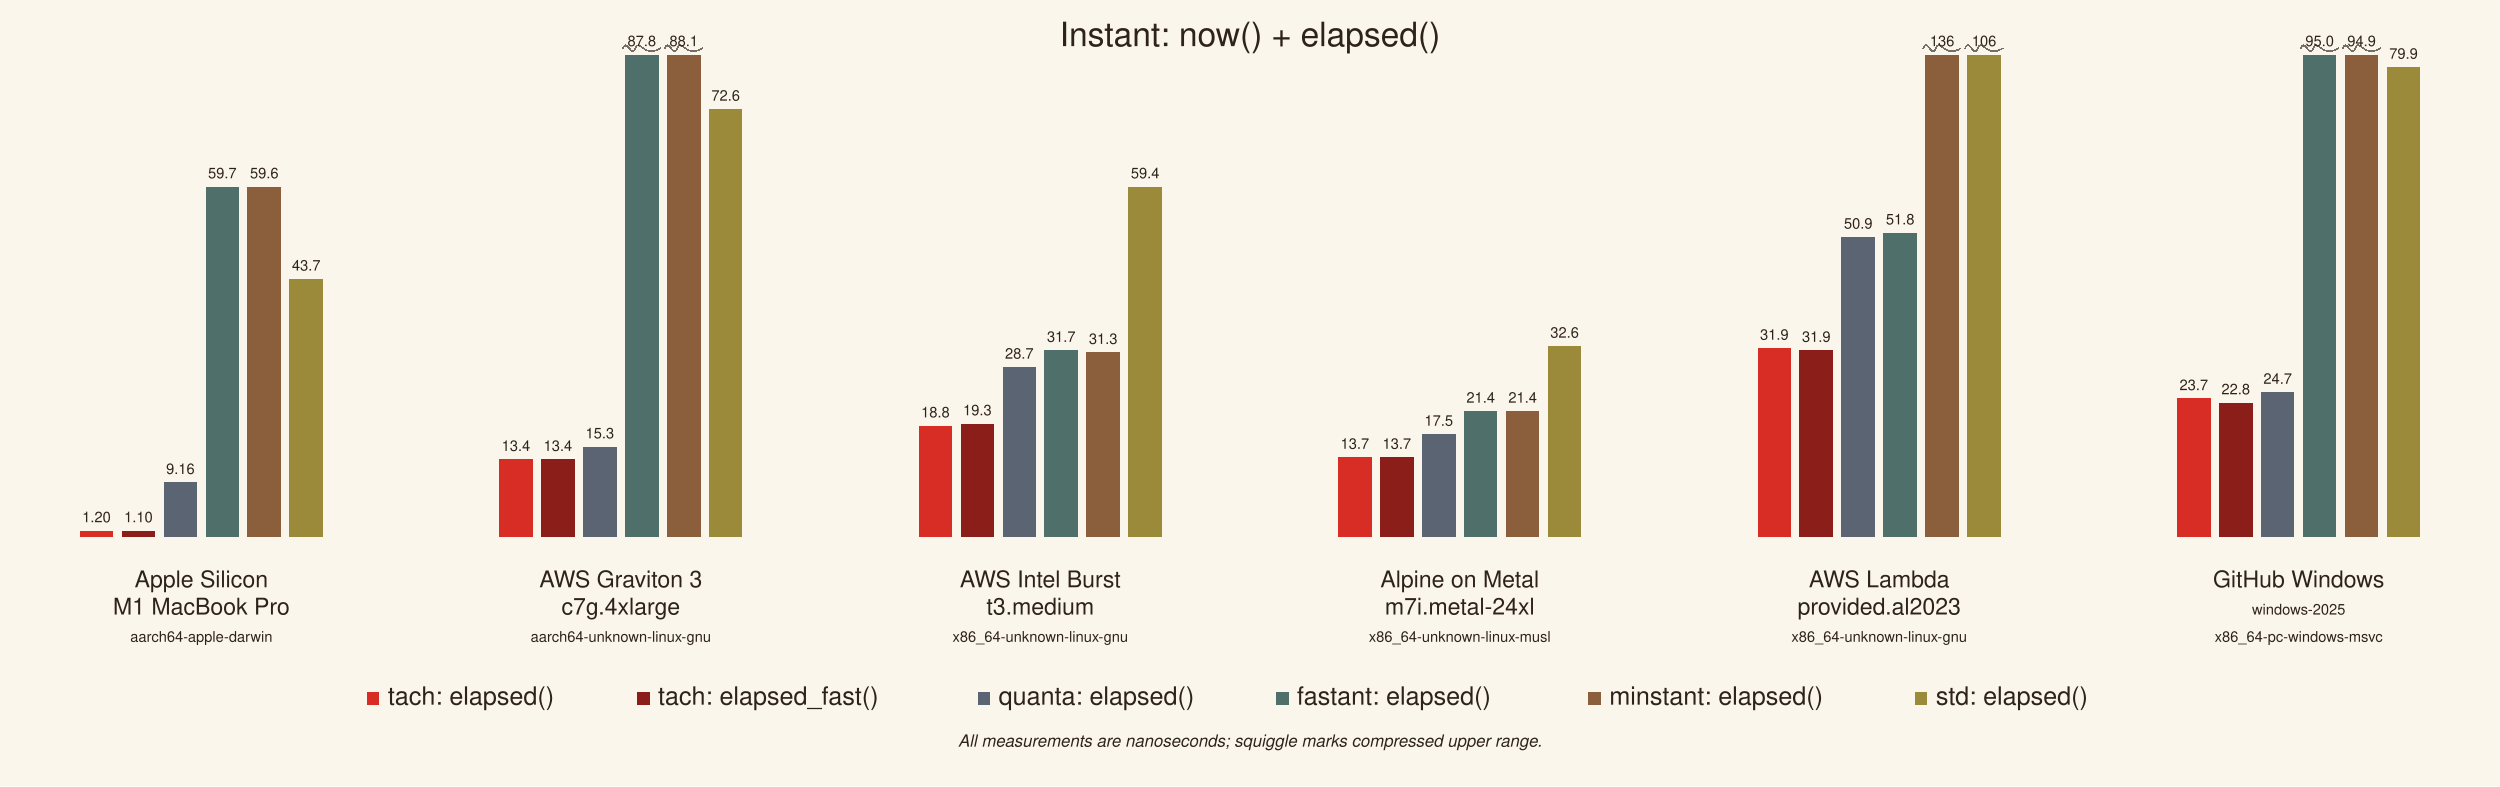
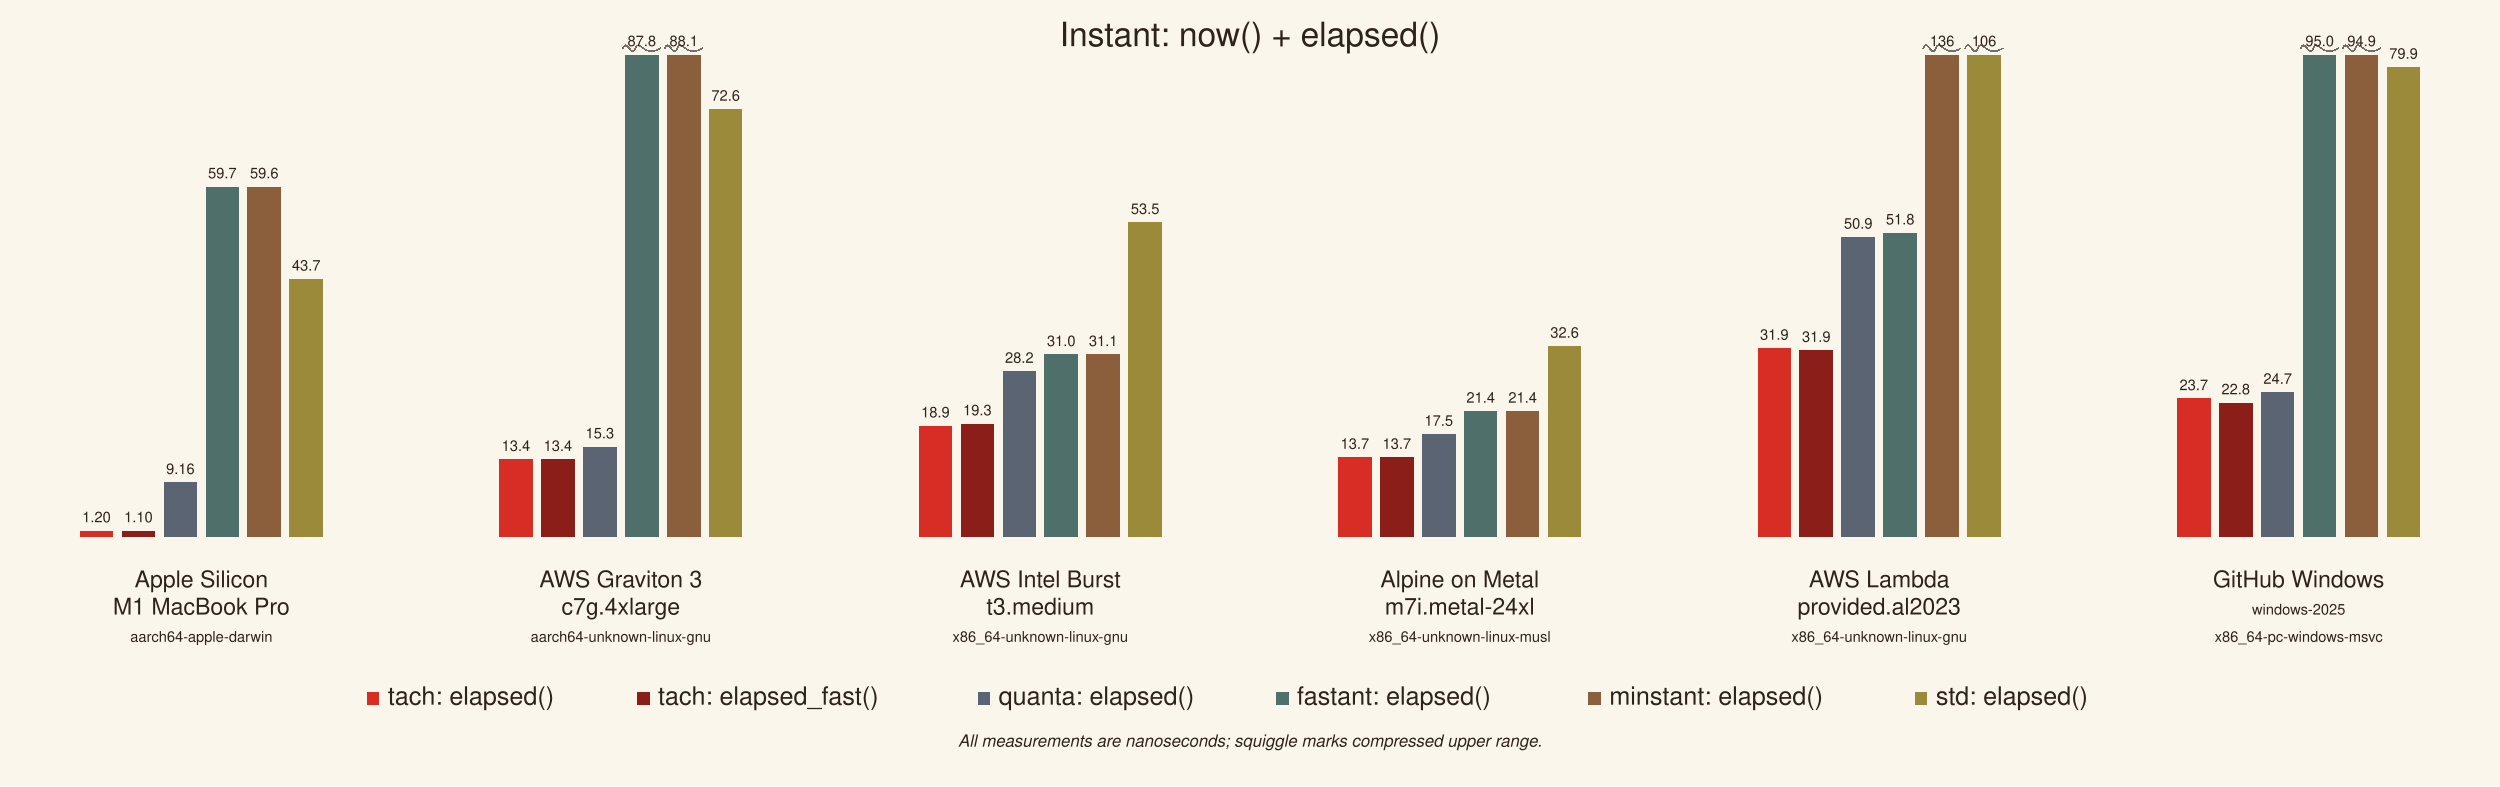
<svg xmlns="http://www.w3.org/2000/svg" width="1192" height="375" viewBox="0 0 1192 375">
  <rect width="1192" height="375" fill="#FBF6EC" />
  <g shape-rendering="crispEdges">
    <text x="596" y="22" text-anchor="middle" font-family="Avenir Next, Helvetica, Arial, sans-serif" font-size="16" fill="#2E231B">Instant: now() + elapsed()</text>
    <rect x="174.92" y="330" width="6" height="6" fill="#D72D24" />
    <text x="184.92" y="336" text-anchor="start" font-family="Avenir Next, Helvetica, Arial, sans-serif" font-size="12" fill="#2E231B">tach: elapsed()</text>
    <rect x="303.72" y="330" width="6" height="6" fill="#8B1E18" />
    <text x="313.72" y="336" text-anchor="start" font-family="Avenir Next, Helvetica, Arial, sans-serif" font-size="12" fill="#2E231B">tach: elapsed_fast()</text>
    <rect x="466.12" y="330" width="6" height="6" fill="#5B6472" />
    <text x="476.12" y="336" text-anchor="start" font-family="Avenir Next, Helvetica, Arial, sans-serif" font-size="12" fill="#2E231B">quanta: elapsed()</text>
    <rect x="608.36" y="330" width="6" height="6" fill="#4F6F6A" />
    <text x="618.36" y="336" text-anchor="start" font-family="Avenir Next, Helvetica, Arial, sans-serif" font-size="12" fill="#2E231B">fastant: elapsed()</text>
    <rect x="757.32" y="330" width="6" height="6" fill="#8B5E3C" />
    <text x="767.32" y="336" text-anchor="start" font-family="Avenir Next, Helvetica, Arial, sans-serif" font-size="12" fill="#2E231B">minstant: elapsed()</text>
    <rect x="913" y="330" width="6" height="6" fill="#9A8A3A" />
    <text x="923" y="336" text-anchor="start" font-family="Avenir Next, Helvetica, Arial, sans-serif" font-size="12" fill="#2E231B">std: elapsed()</text>
    <text x="596" y="356" text-anchor="middle" font-family="Avenir Next, Helvetica, Arial, sans-serif" font-size="8" font-style="italic" fill="#2E231B">All measurements are nanoseconds; squiggle marks compressed upper range.</text>
    <rect x="38" y="253" width="16" height="3" fill="#D72D24" />
    <text x="46" y="249" text-anchor="middle" font-family="Avenir Next, Helvetica, Arial, sans-serif" font-size="7" fill="#2E231B">1.20</text>
    <rect x="58" y="253" width="16" height="3" fill="#8B1E18" />
    <text x="66" y="249" text-anchor="middle" font-family="Avenir Next, Helvetica, Arial, sans-serif" font-size="7" fill="#2E231B">1.10</text>
    <rect x="78" y="230" width="16" height="26" fill="#5B6472" />
    <text x="86" y="226" text-anchor="middle" font-family="Avenir Next, Helvetica, Arial, sans-serif" font-size="7" fill="#2E231B">9.16</text>
    <rect x="98" y="89" width="16" height="167" fill="#4F6F6A" />
    <text x="106" y="85" text-anchor="middle" font-family="Avenir Next, Helvetica, Arial, sans-serif" font-size="7" fill="#2E231B">59.7</text>
    <rect x="118" y="89" width="16" height="167" fill="#8B5E3C" />
    <text x="126" y="85" text-anchor="middle" font-family="Avenir Next, Helvetica, Arial, sans-serif" font-size="7" fill="#2E231B">59.6</text>
    <rect x="138" y="133" width="16" height="123" fill="#9A8A3A" />
    <text x="146" y="129" text-anchor="middle" font-family="Avenir Next, Helvetica, Arial, sans-serif" font-size="7" fill="#2E231B">43.7</text>
    <text x="96" y="280" text-anchor="middle" font-family="Avenir Next, Helvetica, Arial, sans-serif" font-size="11" fill="#2E231B">Apple Silicon</text>
    <text x="96" y="293" text-anchor="middle" font-family="Avenir Next, Helvetica, Arial, sans-serif" font-size="11" fill="#2E231B">M1 MacBook Pro</text>
    <text x="96" y="306" text-anchor="middle" font-family="Avenir Next, Helvetica, Arial, sans-serif" font-size="7" fill="#2E231B">aarch64-apple-darwin</text>
    <rect x="238" y="219" width="16" height="37" fill="#D72D24" />
    <text x="246" y="215" text-anchor="middle" font-family="Avenir Next, Helvetica, Arial, sans-serif" font-size="7" fill="#2E231B">13.4</text>
    <rect x="258" y="219" width="16" height="37" fill="#8B1E18" />
    <text x="266" y="215" text-anchor="middle" font-family="Avenir Next, Helvetica, Arial, sans-serif" font-size="7" fill="#2E231B">13.4</text>
    <rect x="278" y="213" width="16" height="43" fill="#5B6472" />
    <text x="286" y="209" text-anchor="middle" font-family="Avenir Next, Helvetica, Arial, sans-serif" font-size="7" fill="#2E231B">15.3</text>
    <rect x="298" y="26" width="16" height="230" fill="#4F6F6A" />
    <path d="M297 23 C299 18 301 28 303 23 S307 28 315 23" stroke="#FBF6EC" stroke-width="4" fill="none" stroke-linecap="round" />
    <path d="M297 23 C299 18 301 28 303 23 S307 28 315 23" stroke="#2E231B" stroke-width="0.8" fill="none" stroke-linecap="round" opacity="0.65" />
    <text x="306" y="22" text-anchor="middle" font-family="Avenir Next, Helvetica, Arial, sans-serif" font-size="7" fill="#2E231B">87.8</text>
    <rect x="318" y="26" width="16" height="230" fill="#8B5E3C" />
    <path d="M317 23 C319 18 321 28 323 23 S327 28 335 23" stroke="#FBF6EC" stroke-width="4" fill="none" stroke-linecap="round" />
    <path d="M317 23 C319 18 321 28 323 23 S327 28 335 23" stroke="#2E231B" stroke-width="0.8" fill="none" stroke-linecap="round" opacity="0.65" />
    <text x="326" y="22" text-anchor="middle" font-family="Avenir Next, Helvetica, Arial, sans-serif" font-size="7" fill="#2E231B">88.1</text>
    <rect x="338" y="52" width="16" height="204" fill="#9A8A3A" />
    <text x="346" y="48" text-anchor="middle" font-family="Avenir Next, Helvetica, Arial, sans-serif" font-size="7" fill="#2E231B">72.6</text>
    <text x="296" y="280" text-anchor="middle" font-family="Avenir Next, Helvetica, Arial, sans-serif" font-size="11" fill="#2E231B">AWS Graviton 3</text>
    <text x="296" y="293" text-anchor="middle" font-family="Avenir Next, Helvetica, Arial, sans-serif" font-size="11" fill="#2E231B">c7g.4xlarge</text>
    <text x="296" y="306" text-anchor="middle" font-family="Avenir Next, Helvetica, Arial, sans-serif" font-size="7" fill="#2E231B">aarch64-unknown-linux-gnu</text>
    <rect x="438" y="203" width="16" height="53" fill="#D72D24" />
-     <text x="446" y="199" text-anchor="middle" font-family="Avenir Next, Helvetica, Arial, sans-serif" font-size="7" fill="#2E231B">18.8</text>
+     <text x="446" y="199" text-anchor="middle" font-family="Avenir Next, Helvetica, Arial, sans-serif" font-size="7" fill="#2E231B">18.9</text>
    <rect x="458" y="202" width="16" height="54" fill="#8B1E18" />
    <text x="466" y="198" text-anchor="middle" font-family="Avenir Next, Helvetica, Arial, sans-serif" font-size="7" fill="#2E231B">19.3</text>
-     <rect x="478" y="175" width="16" height="81" fill="#5B6472" />
-     <text x="486" y="171" text-anchor="middle" font-family="Avenir Next, Helvetica, Arial, sans-serif" font-size="7" fill="#2E231B">28.7</text>
-     <rect x="498" y="167" width="16" height="89" fill="#4F6F6A" />
-     <text x="506" y="163" text-anchor="middle" font-family="Avenir Next, Helvetica, Arial, sans-serif" font-size="7" fill="#2E231B">31.7</text>
-     <rect x="518" y="168" width="16" height="88" fill="#8B5E3C" />
-     <text x="526" y="164" text-anchor="middle" font-family="Avenir Next, Helvetica, Arial, sans-serif" font-size="7" fill="#2E231B">31.3</text>
-     <rect x="538" y="89" width="16" height="167" fill="#9A8A3A" />
-     <text x="546" y="85" text-anchor="middle" font-family="Avenir Next, Helvetica, Arial, sans-serif" font-size="7" fill="#2E231B">59.4</text>
+     <rect x="478" y="177" width="16" height="79" fill="#5B6472" />
+     <text x="486" y="173" text-anchor="middle" font-family="Avenir Next, Helvetica, Arial, sans-serif" font-size="7" fill="#2E231B">28.2</text>
+     <rect x="498" y="169" width="16" height="87" fill="#4F6F6A" />
+     <text x="506" y="165" text-anchor="middle" font-family="Avenir Next, Helvetica, Arial, sans-serif" font-size="7" fill="#2E231B">31.0</text>
+     <rect x="518" y="169" width="16" height="87" fill="#8B5E3C" />
+     <text x="526" y="165" text-anchor="middle" font-family="Avenir Next, Helvetica, Arial, sans-serif" font-size="7" fill="#2E231B">31.1</text>
+     <rect x="538" y="106" width="16" height="150" fill="#9A8A3A" />
+     <text x="546" y="102" text-anchor="middle" font-family="Avenir Next, Helvetica, Arial, sans-serif" font-size="7" fill="#2E231B">53.5</text>
    <text x="496" y="280" text-anchor="middle" font-family="Avenir Next, Helvetica, Arial, sans-serif" font-size="11" fill="#2E231B">AWS Intel Burst</text>
    <text x="496" y="293" text-anchor="middle" font-family="Avenir Next, Helvetica, Arial, sans-serif" font-size="11" fill="#2E231B">t3.medium</text>
    <text x="496" y="306" text-anchor="middle" font-family="Avenir Next, Helvetica, Arial, sans-serif" font-size="7" fill="#2E231B">x86_64-unknown-linux-gnu</text>
    <rect x="638" y="218" width="16" height="38" fill="#D72D24" />
    <text x="646" y="214" text-anchor="middle" font-family="Avenir Next, Helvetica, Arial, sans-serif" font-size="7" fill="#2E231B">13.7</text>
    <rect x="658" y="218" width="16" height="38" fill="#8B1E18" />
    <text x="666" y="214" text-anchor="middle" font-family="Avenir Next, Helvetica, Arial, sans-serif" font-size="7" fill="#2E231B">13.7</text>
    <rect x="678" y="207" width="16" height="49" fill="#5B6472" />
    <text x="686" y="203" text-anchor="middle" font-family="Avenir Next, Helvetica, Arial, sans-serif" font-size="7" fill="#2E231B">17.5</text>
    <rect x="698" y="196" width="16" height="60" fill="#4F6F6A" />
    <text x="706" y="192" text-anchor="middle" font-family="Avenir Next, Helvetica, Arial, sans-serif" font-size="7" fill="#2E231B">21.4</text>
    <rect x="718" y="196" width="16" height="60" fill="#8B5E3C" />
    <text x="726" y="192" text-anchor="middle" font-family="Avenir Next, Helvetica, Arial, sans-serif" font-size="7" fill="#2E231B">21.4</text>
    <rect x="738" y="165" width="16" height="91" fill="#9A8A3A" />
    <text x="746" y="161" text-anchor="middle" font-family="Avenir Next, Helvetica, Arial, sans-serif" font-size="7" fill="#2E231B">32.6</text>
    <text x="696" y="280" text-anchor="middle" font-family="Avenir Next, Helvetica, Arial, sans-serif" font-size="11" fill="#2E231B">Alpine on Metal</text>
    <text x="696" y="293" text-anchor="middle" font-family="Avenir Next, Helvetica, Arial, sans-serif" font-size="11" fill="#2E231B">m7i.metal-24xl</text>
    <text x="696" y="306" text-anchor="middle" font-family="Avenir Next, Helvetica, Arial, sans-serif" font-size="7" fill="#2E231B">x86_64-unknown-linux-musl</text>
    <rect x="838" y="166" width="16" height="90" fill="#D72D24" />
    <text x="846" y="162" text-anchor="middle" font-family="Avenir Next, Helvetica, Arial, sans-serif" font-size="7" fill="#2E231B">31.9</text>
    <rect x="858" y="167" width="16" height="89" fill="#8B1E18" />
    <text x="866" y="163" text-anchor="middle" font-family="Avenir Next, Helvetica, Arial, sans-serif" font-size="7" fill="#2E231B">31.9</text>
    <rect x="878" y="113" width="16" height="143" fill="#5B6472" />
    <text x="886" y="109" text-anchor="middle" font-family="Avenir Next, Helvetica, Arial, sans-serif" font-size="7" fill="#2E231B">50.9</text>
    <rect x="898" y="111" width="16" height="145" fill="#4F6F6A" />
    <text x="906" y="107" text-anchor="middle" font-family="Avenir Next, Helvetica, Arial, sans-serif" font-size="7" fill="#2E231B">51.8</text>
    <rect x="918" y="26" width="16" height="230" fill="#8B5E3C" />
    <path d="M917 23 C919 18 921 28 923 23 S927 28 935 23" stroke="#FBF6EC" stroke-width="4" fill="none" stroke-linecap="round" />
    <path d="M917 23 C919 18 921 28 923 23 S927 28 935 23" stroke="#2E231B" stroke-width="0.8" fill="none" stroke-linecap="round" opacity="0.65" />
    <text x="926" y="22" text-anchor="middle" font-family="Avenir Next, Helvetica, Arial, sans-serif" font-size="7" fill="#2E231B">136</text>
    <rect x="938" y="26" width="16" height="230" fill="#9A8A3A" />
    <path d="M937 23 C939 18 941 28 943 23 S947 28 955 23" stroke="#FBF6EC" stroke-width="4" fill="none" stroke-linecap="round" />
    <path d="M937 23 C939 18 941 28 943 23 S947 28 955 23" stroke="#2E231B" stroke-width="0.8" fill="none" stroke-linecap="round" opacity="0.65" />
    <text x="946" y="22" text-anchor="middle" font-family="Avenir Next, Helvetica, Arial, sans-serif" font-size="7" fill="#2E231B">106</text>
    <text x="896" y="280" text-anchor="middle" font-family="Avenir Next, Helvetica, Arial, sans-serif" font-size="11" fill="#2E231B">AWS Lambda</text>
    <text x="896" y="293" text-anchor="middle" font-family="Avenir Next, Helvetica, Arial, sans-serif" font-size="11" fill="#2E231B">provided.al2023</text>
    <text x="896" y="306" text-anchor="middle" font-family="Avenir Next, Helvetica, Arial, sans-serif" font-size="7" fill="#2E231B">x86_64-unknown-linux-gnu</text>
    <rect x="1038" y="190" width="16" height="66" fill="#D72D24" />
    <text x="1046" y="186" text-anchor="middle" font-family="Avenir Next, Helvetica, Arial, sans-serif" font-size="7" fill="#2E231B">23.7</text>
    <rect x="1058" y="192" width="16" height="64" fill="#8B1E18" />
    <text x="1066" y="188" text-anchor="middle" font-family="Avenir Next, Helvetica, Arial, sans-serif" font-size="7" fill="#2E231B">22.8</text>
    <rect x="1078" y="187" width="16" height="69" fill="#5B6472" />
    <text x="1086" y="183" text-anchor="middle" font-family="Avenir Next, Helvetica, Arial, sans-serif" font-size="7" fill="#2E231B">24.7</text>
    <rect x="1098" y="26" width="16" height="230" fill="#4F6F6A" />
    <path d="M1097 23 C1099 18 1101 28 1103 23 S1107 28 1115 23" stroke="#FBF6EC" stroke-width="4" fill="none" stroke-linecap="round" />
    <path d="M1097 23 C1099 18 1101 28 1103 23 S1107 28 1115 23" stroke="#2E231B" stroke-width="0.8" fill="none" stroke-linecap="round" opacity="0.65" />
    <text x="1106" y="22" text-anchor="middle" font-family="Avenir Next, Helvetica, Arial, sans-serif" font-size="7" fill="#2E231B">95.0</text>
    <rect x="1118" y="26" width="16" height="230" fill="#8B5E3C" />
    <path d="M1117 23 C1119 18 1121 28 1123 23 S1127 28 1135 23" stroke="#FBF6EC" stroke-width="4" fill="none" stroke-linecap="round" />
    <path d="M1117 23 C1119 18 1121 28 1123 23 S1127 28 1135 23" stroke="#2E231B" stroke-width="0.8" fill="none" stroke-linecap="round" opacity="0.65" />
    <text x="1126" y="22" text-anchor="middle" font-family="Avenir Next, Helvetica, Arial, sans-serif" font-size="7" fill="#2E231B">94.9</text>
    <rect x="1138" y="32" width="16" height="224" fill="#9A8A3A" />
    <text x="1146" y="28" text-anchor="middle" font-family="Avenir Next, Helvetica, Arial, sans-serif" font-size="7" fill="#2E231B">79.9</text>
    <text x="1096" y="280" text-anchor="middle" font-family="Avenir Next, Helvetica, Arial, sans-serif" font-size="11" fill="#2E231B">GitHub Windows</text>
    <text x="1096" y="293" text-anchor="middle" font-family="Avenir Next, Helvetica, Arial, sans-serif" font-size="7" fill="#2E231B">windows-2025</text>
    <text x="1096" y="306" text-anchor="middle" font-family="Avenir Next, Helvetica, Arial, sans-serif" font-size="7" fill="#2E231B">x86_64-pc-windows-msvc</text>
  </g>
</svg>
